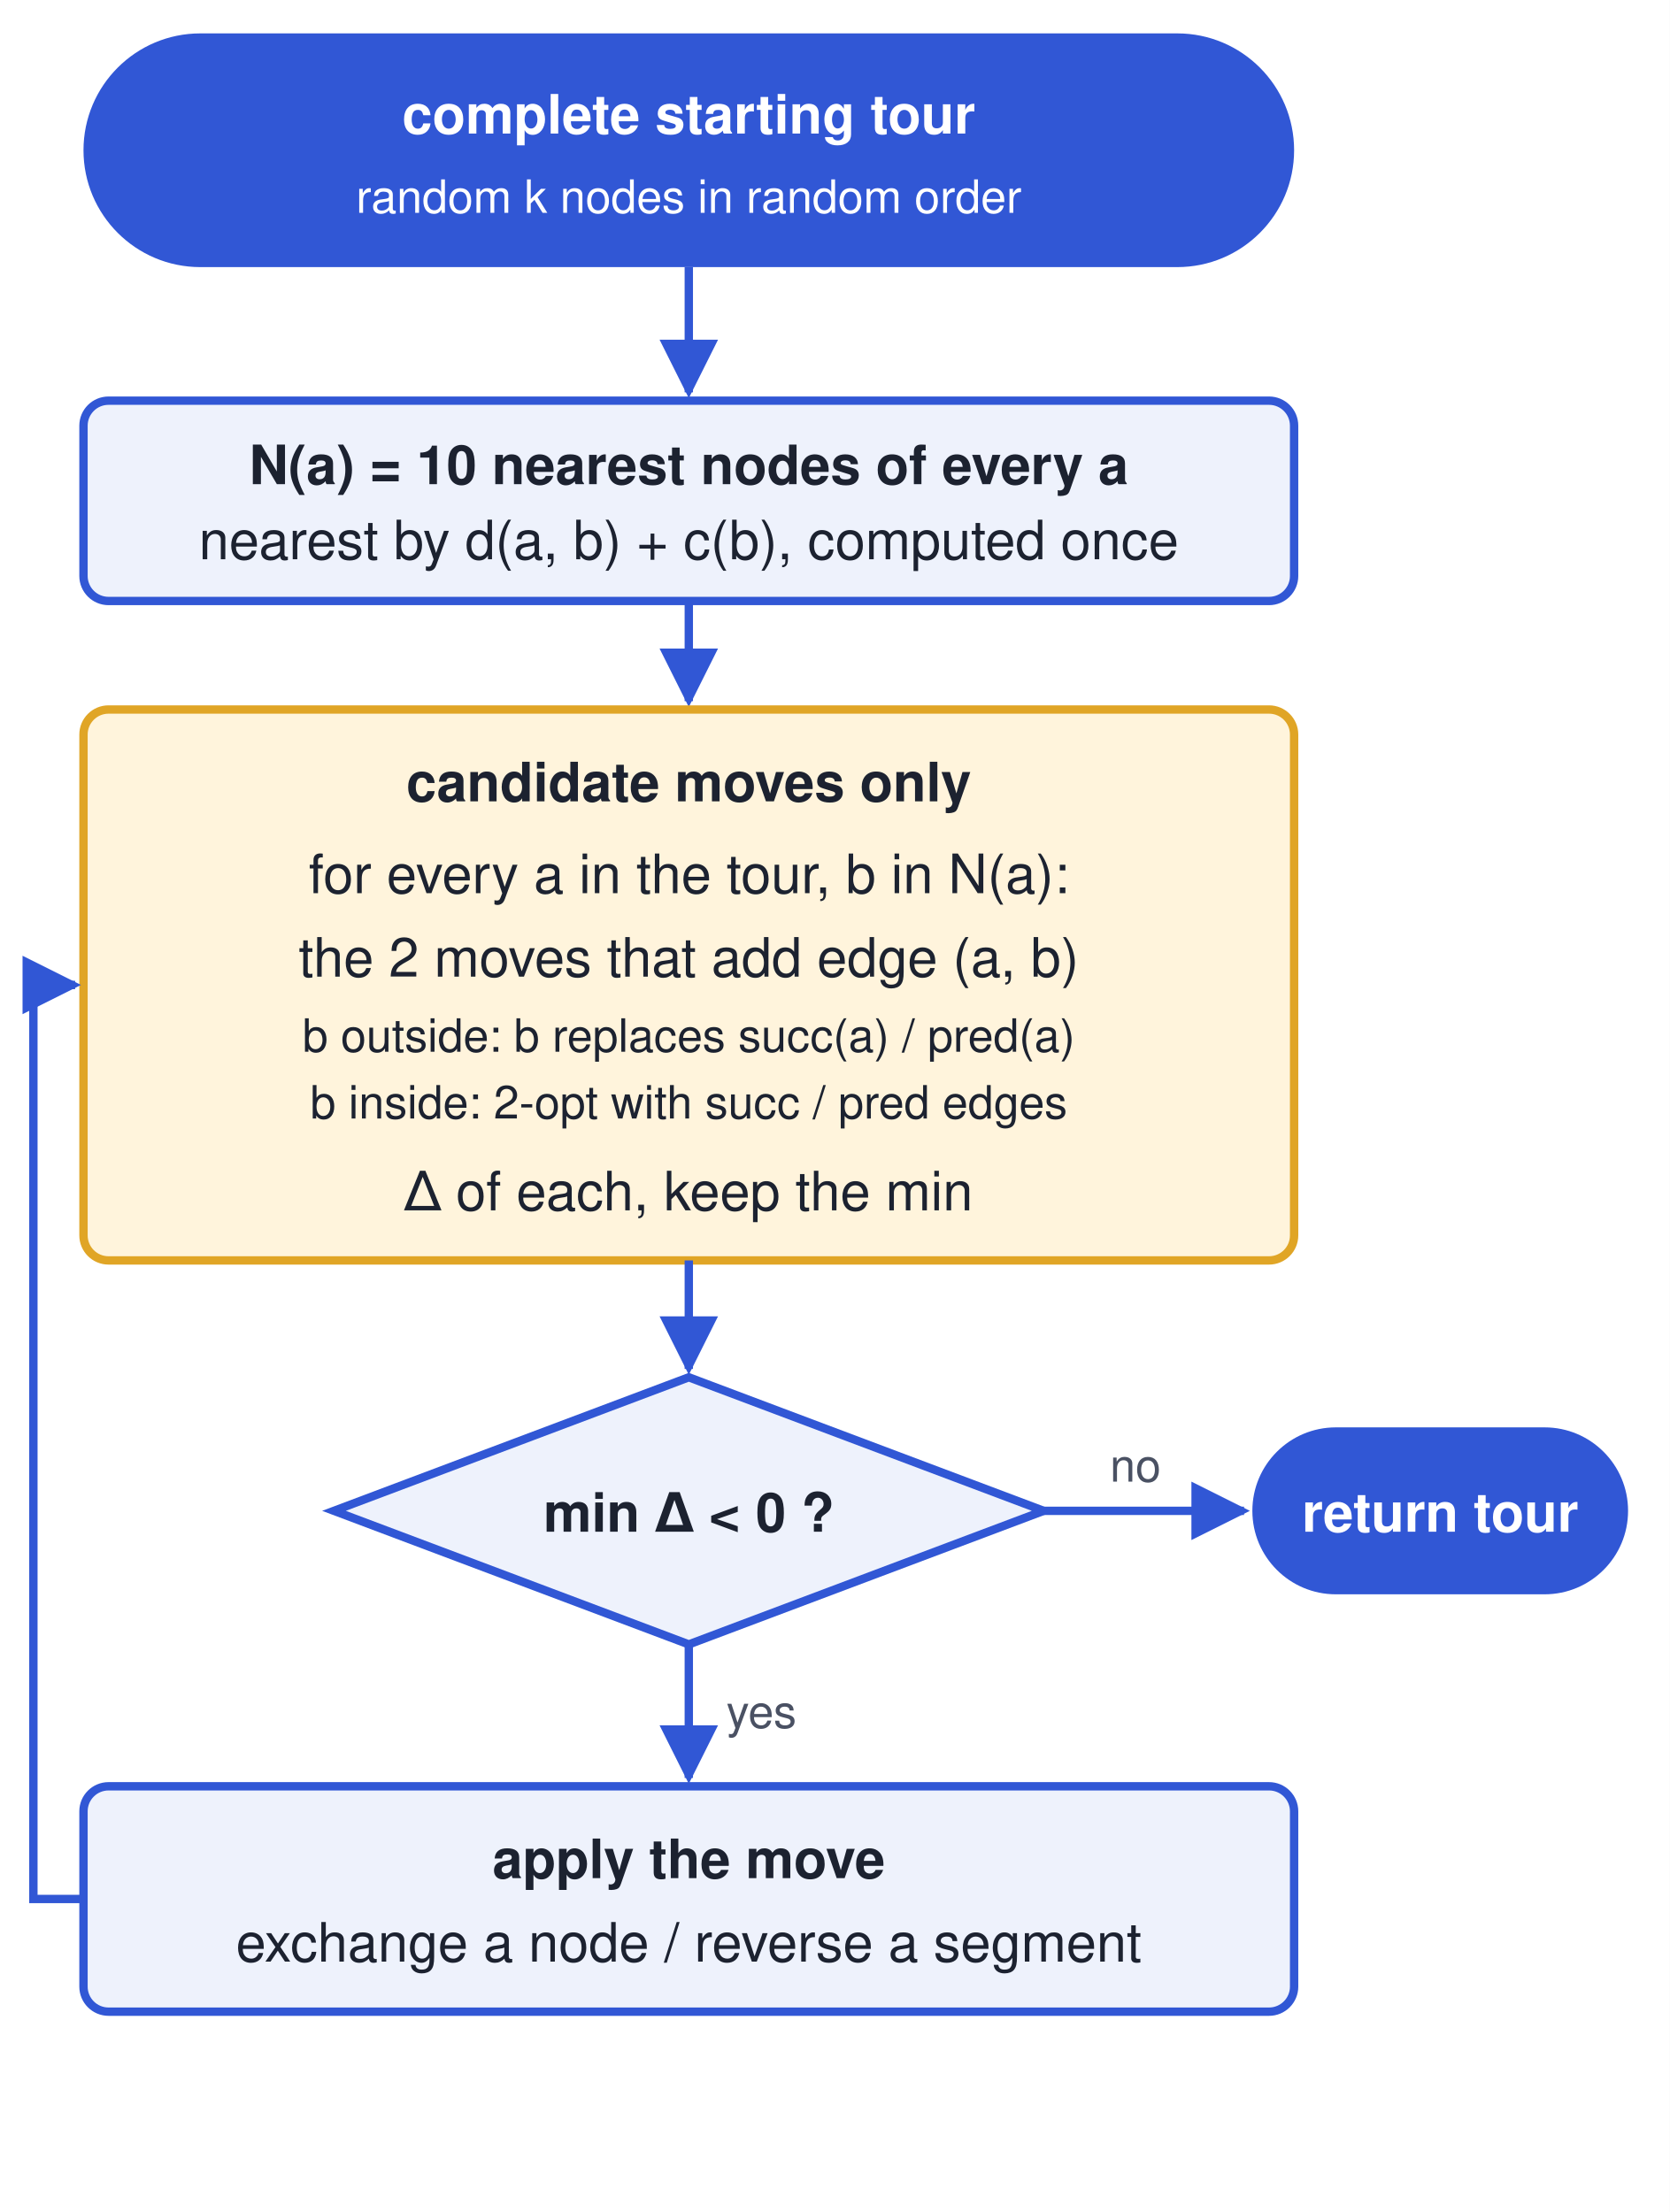
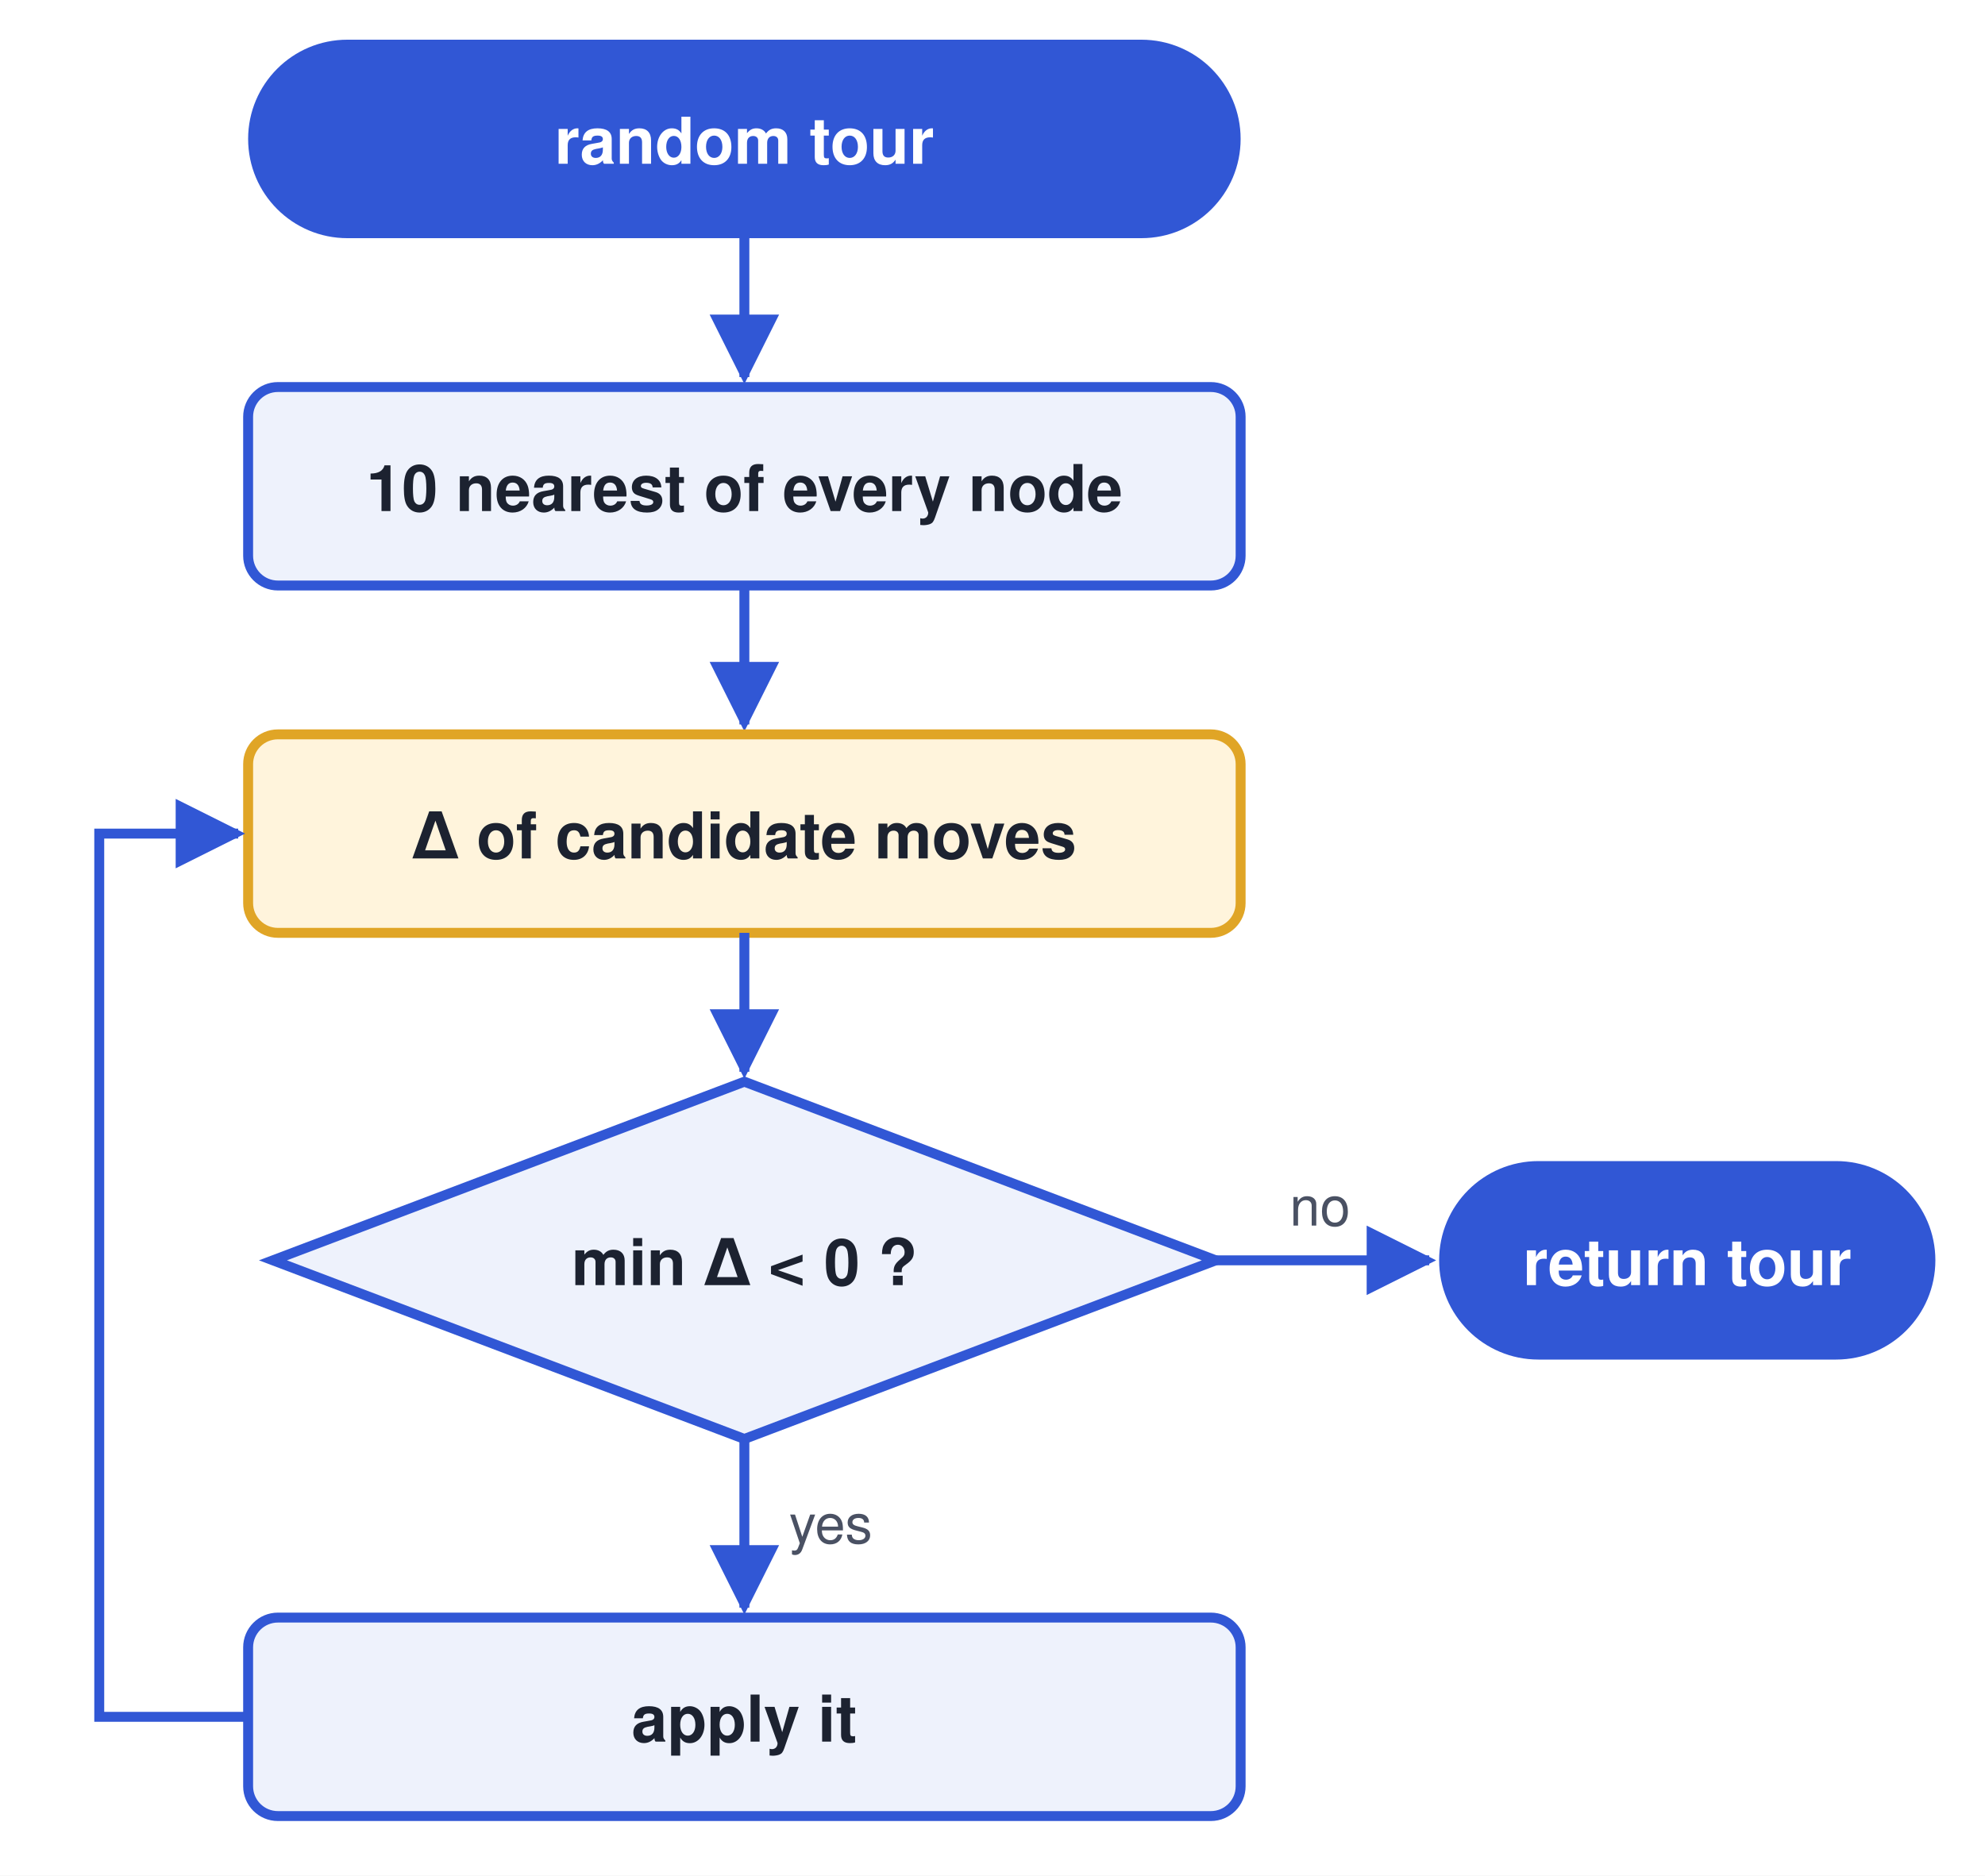
- <svg xmlns="http://www.w3.org/2000/svg" viewBox="0 0 400 530" width="400" height="530" font-family="Helvetica, Arial, sans-serif" font-size="13" fill="#1c2230">
+ <svg xmlns="http://www.w3.org/2000/svg" viewBox="0 0 400 378" width="400" height="378" font-family="Helvetica, Arial, sans-serif" font-size="13" fill="#1c2230">
  <defs>
    <marker id="arrow" viewBox="0 0 10 10" refX="9" refY="5" markerWidth="7" markerHeight="7" orient="auto-start-reverse">
      <path d="M0,0L10,5L0,10z" fill="#3157d5" />
    </marker>
  </defs>
-   <rect width="400" height="530" fill="#fff" />
-   <rect x="20" y="8" width="290" height="56" rx="28" fill="#3157d5" />
-   <text x="165" y="32" text-anchor="middle" fill="#fff" font-weight="bold">complete starting tour</text>
-   <text x="165" y="51" text-anchor="middle" fill="#fff" font-size="11">random k nodes in random order</text>
-   <line x1="165" y1="64" x2="165" y2="94" stroke="#3157d5" stroke-width="2" marker-end="url(#arrow)" />
-   <rect x="20" y="96" width="290" height="48" rx="6" fill="#eef2fc" stroke="#3157d5" stroke-width="2" />
-   <text x="165" y="116" text-anchor="middle" font-weight="bold">N(a) = 10 nearest nodes of every a</text>
-   <text x="165" y="134" text-anchor="middle">nearest by d(a, b) + c(b), computed once</text>
-   <line x1="165" y1="144" x2="165" y2="168" stroke="#3157d5" stroke-width="2" marker-end="url(#arrow)" />
-   <rect x="20" y="170" width="290" height="132" rx="6" fill="#fff4dc" stroke="#e0a526" stroke-width="2" />
-   <text x="165" y="192" text-anchor="middle" font-weight="bold">candidate moves only</text>
-   <text x="165" y="214" text-anchor="middle">for every a in the tour, b in N(a):</text>
-   <text x="165" y="234" text-anchor="middle">the 2 moves that add edge (a, b)</text>
-   <text x="165" y="252" text-anchor="middle" font-size="11">b outside: b replaces succ(a) / pred(a)</text>
-   <text x="165" y="268" text-anchor="middle" font-size="11">b inside: 2-opt with succ / pred edges</text>
-   <text x="165" y="290" text-anchor="middle">Δ of each, keep the min</text>
-   <line x1="165" y1="302" x2="165" y2="328" stroke="#3157d5" stroke-width="2" marker-end="url(#arrow)" />
-   <path d="M165,330L250,362L165,394L80,362z" fill="#eef2fc" stroke="#3157d5" stroke-width="2" />
-   <text x="165" y="367" text-anchor="middle" font-weight="bold">min Δ &lt; 0 ?</text>
-   <line x1="250" y1="362" x2="298" y2="362" stroke="#3157d5" stroke-width="2" marker-end="url(#arrow)" />
-   <text x="272" y="355" text-anchor="middle" font-size="11" fill="#4a5163">no</text>
-   <rect x="300" y="342" width="90" height="40" rx="20" fill="#3157d5" />
-   <text x="345" y="367" text-anchor="middle" fill="#fff" font-weight="bold">return tour</text>
-   <line x1="165" y1="394" x2="165" y2="426" stroke="#3157d5" stroke-width="2" marker-end="url(#arrow)" />
-   <text x="174" y="414" font-size="11" fill="#4a5163">yes</text>
-   <rect x="20" y="428" width="290" height="54" rx="6" fill="#eef2fc" stroke="#3157d5" stroke-width="2" />
-   <text x="165" y="450" text-anchor="middle" font-weight="bold">apply the move</text>
-   <text x="165" y="470" text-anchor="middle">exchange a node / reverse a segment</text>
-   <path d="M20,455H8V236H18" fill="none" stroke="#3157d5" stroke-width="2" marker-end="url(#arrow)" />
+   <rect width="400" height="378" fill="#fff" />
+   <rect x="50" y="8" width="200" height="40" rx="20" fill="#3157d5" />
+   <text x="150" y="33" text-anchor="middle" fill="#fff" font-weight="bold">random tour</text>
+   <line x1="150" y1="48" x2="150" y2="76" stroke="#3157d5" stroke-width="2" marker-end="url(#arrow)" />
+   <rect x="50" y="78" width="200" height="40" rx="6" fill="#eef2fc" stroke="#3157d5" stroke-width="2" />
+   <text x="150" y="103" text-anchor="middle" font-weight="bold">10 nearest of every node</text>
+   <line x1="150" y1="118" x2="150" y2="146" stroke="#3157d5" stroke-width="2" marker-end="url(#arrow)" />
+   <rect x="50" y="148" width="200" height="40" rx="6" fill="#fff4dc" stroke="#e0a526" stroke-width="2" />
+   <text x="150" y="173" text-anchor="middle" font-weight="bold">Δ of candidate moves</text>
+   <line x1="150" y1="188" x2="150" y2="216" stroke="#3157d5" stroke-width="2" marker-end="url(#arrow)" />
+   <path d="M150,218L245,254L150,290L55,254z" fill="#eef2fc" stroke="#3157d5" stroke-width="2" />
+   <text x="150" y="259" text-anchor="middle" font-weight="bold">min Δ &lt; 0 ?</text>
+   <line x1="245" y1="254" x2="288" y2="254" stroke="#3157d5" stroke-width="2" marker-end="url(#arrow)" />
+   <text x="266" y="247" text-anchor="middle" font-size="11" fill="#4a5163">no</text>
+   <rect x="290" y="234" width="100" height="40" rx="20" fill="#3157d5" />
+   <text x="340" y="259" text-anchor="middle" fill="#fff" font-weight="bold">return tour</text>
+   <line x1="150" y1="290" x2="150" y2="324" stroke="#3157d5" stroke-width="2" marker-end="url(#arrow)" />
+   <text x="159" y="311" font-size="11" fill="#4a5163">yes</text>
+   <rect x="50" y="326" width="200" height="40" rx="6" fill="#eef2fc" stroke="#3157d5" stroke-width="2" />
+   <text x="150" y="351" text-anchor="middle" font-weight="bold">apply it</text>
+   <path d="M50,346H20V168H48" fill="none" stroke="#3157d5" stroke-width="2" marker-end="url(#arrow)" />
</svg>
